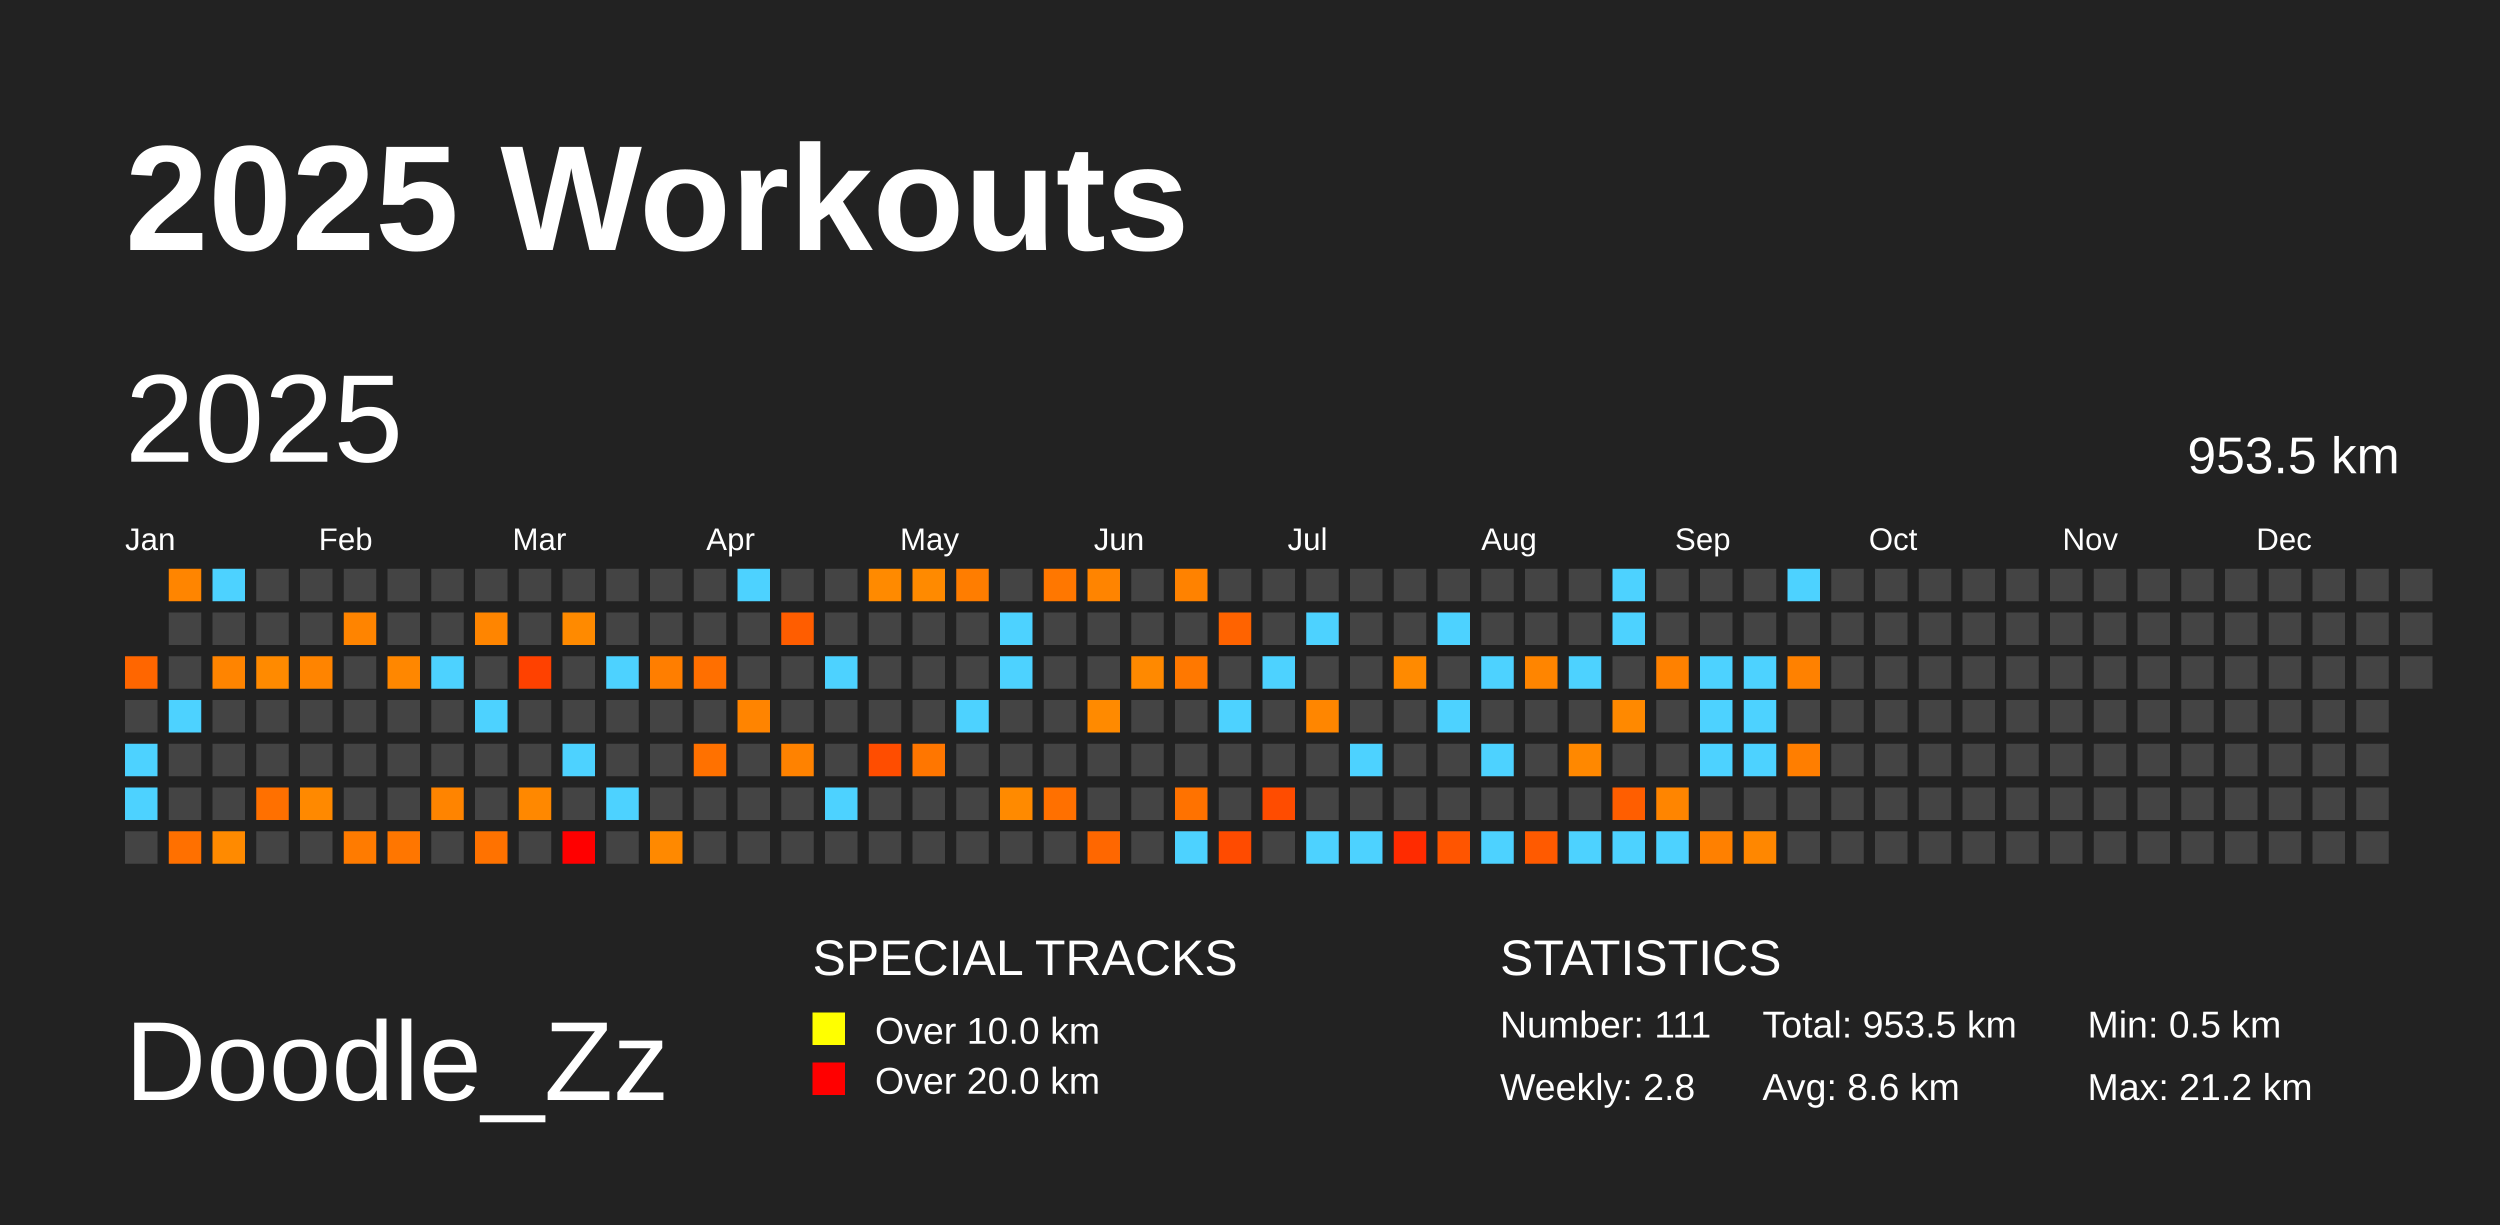
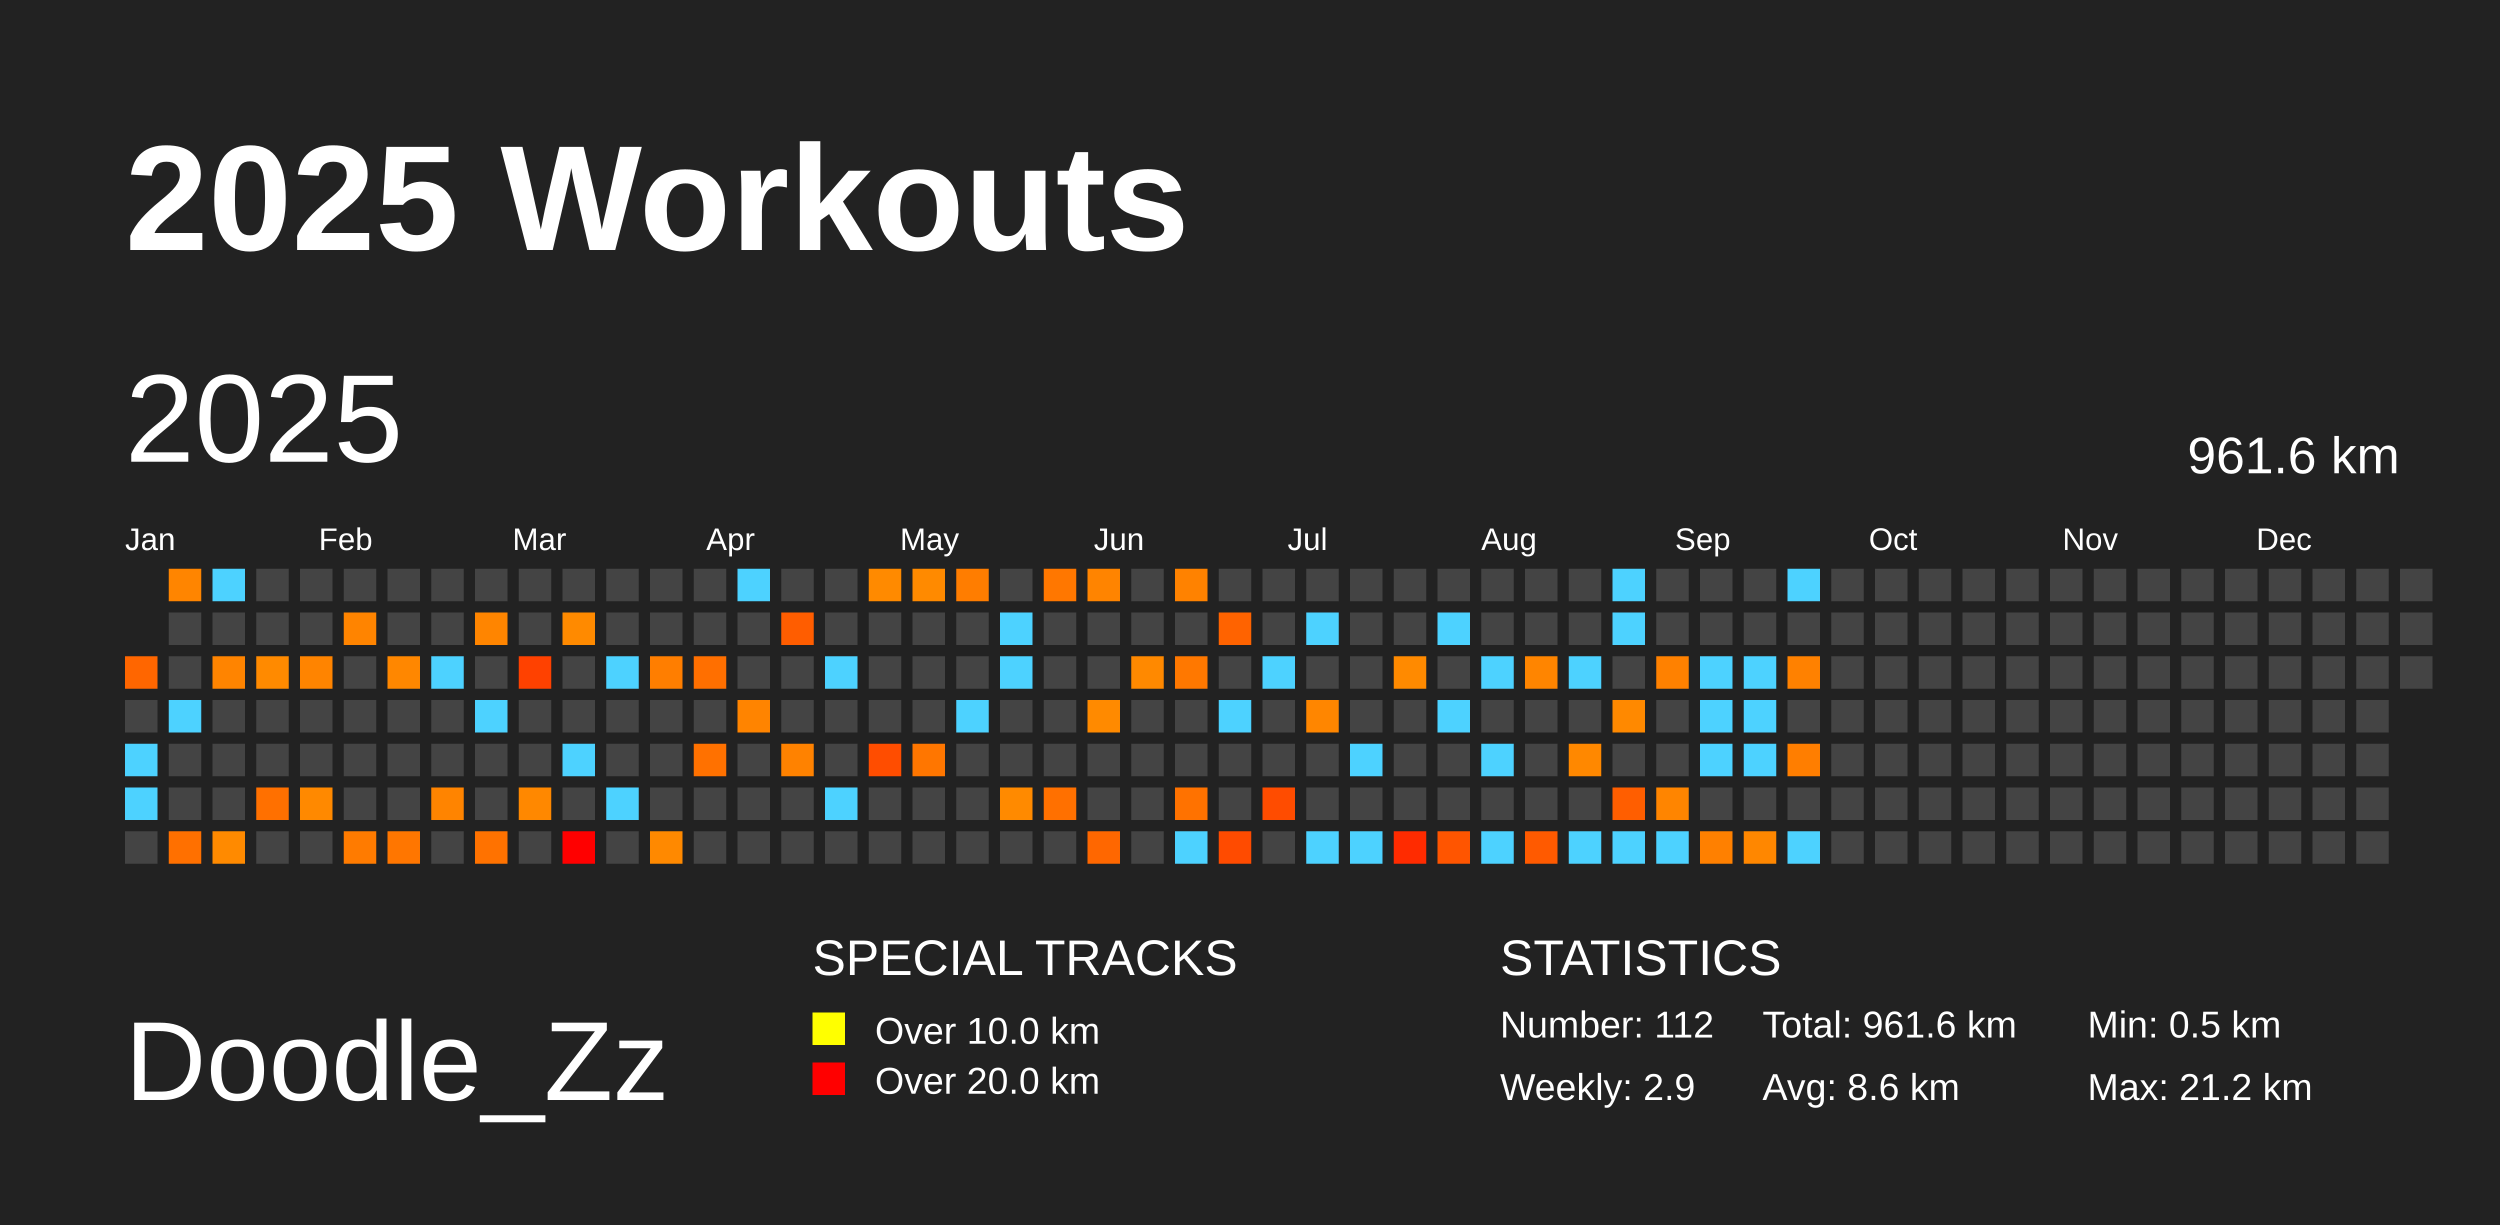
<svg xmlns="http://www.w3.org/2000/svg" baseProfile="full" height="98mm" version="1.1" viewBox="0,0,200,98" width="200mm">
  <defs />
  <rect fill="#222222" height="98" width="200" x="0" y="0" />
  <text fill="#FFFFFF" style="font-size:12px; font-family:Arial; font-weight:bold;" x="10" y="20">2025 Workouts</text>
  <text fill="#FFFFFF" style="font-size:9px; font-family:Arial" x="10" y="88">Doodle_Zz</text>
  <text fill="#FFFFFF" style="font-size:4px; font-family:Arial" x="65" y="78">SPECIAL TRACKS</text>
  <rect fill="yellow" height="2.6" width="2.6" x="65" y="81" />
  <text fill="#FFFFFF" style="font-size:3px; font-family:Arial" x="70" y="83.5">Over 10.0 km</text>
  <rect fill="red" height="2.6" width="2.6" x="65" y="85" />
  <text fill="#FFFFFF" style="font-size:3px; font-family:Arial" x="70" y="87.5">Over 20.0 km</text>
  <text fill="#FFFFFF" style="font-size:4px; font-family:Arial" x="120" y="78">STATISTICS</text>
-   <text fill="#FFFFFF" style="font-size:3px; font-family:Arial" x="120" y="83">Number: 111</text>
-   <text fill="#FFFFFF" style="font-size:3px; font-family:Arial" x="120" y="88">Weekly: 2.8</text>
-   <text fill="#FFFFFF" style="font-size:3px; font-family:Arial" x="141" y="83">Total: 953.5 km</text>
+   <text fill="#FFFFFF" style="font-size:3px; font-family:Arial" x="120" y="83">Number: 112</text>
+   <text fill="#FFFFFF" style="font-size:3px; font-family:Arial" x="120" y="88">Weekly: 2.9</text>
+   <text fill="#FFFFFF" style="font-size:3px; font-family:Arial" x="141" y="83">Total: 961.6 km</text>
  <text fill="#FFFFFF" style="font-size:3px; font-family:Arial" x="141" y="88">Avg: 8.6 km</text>
  <text fill="#FFFFFF" style="font-size:3px; font-family:Arial" x="167" y="83">Min: 0.5 km</text>
  <text fill="#FFFFFF" style="font-size:3px; font-family:Arial" x="167" y="88">Max: 21.2 km</text>
  <text dominant-baseline="hanging" fill="#FFFFFF" style="font-size:10.0px; font-family:Arial;" x="10" y="30">2025</text>
-   <text dominant-baseline="hanging" fill="#FFFFFF" style="font-size:4.125px; font-family:Arial;" x="175" y="35">953.5 km</text>
+   <text dominant-baseline="hanging" fill="#FFFFFF" style="font-size:4.125px; font-family:Arial;" x="175" y="35">961.6 km</text>
  <text fill="#FFFFFF" style="font-size:2.5px; font-family:Arial" x="10.0" y="44">Jan</text>
  <text fill="#FFFFFF" style="font-size:2.5px; font-family:Arial" x="25.5" y="44">Feb</text>
  <text fill="#FFFFFF" style="font-size:2.5px; font-family:Arial" x="41.0" y="44">Mar</text>
  <text fill="#FFFFFF" style="font-size:2.5px; font-family:Arial" x="56.5" y="44">Apr</text>
  <text fill="#FFFFFF" style="font-size:2.5px; font-family:Arial" x="72.0" y="44">May</text>
  <text fill="#FFFFFF" style="font-size:2.5px; font-family:Arial" x="87.5" y="44">Jun</text>
  <text fill="#FFFFFF" style="font-size:2.5px; font-family:Arial" x="103.0" y="44">Jul</text>
  <text fill="#FFFFFF" style="font-size:2.5px; font-family:Arial" x="118.5" y="44">Aug</text>
  <text fill="#FFFFFF" style="font-size:2.5px; font-family:Arial" x="134.0" y="44">Sep</text>
  <text fill="#FFFFFF" style="font-size:2.5px; font-family:Arial" x="149.5" y="44">Oct</text>
  <text fill="#FFFFFF" style="font-size:2.5px; font-family:Arial" x="165.0" y="44">Nov</text>
  <text fill="#FFFFFF" style="font-size:2.5px; font-family:Arial" x="180.5" y="44">Dec</text>
  <rect fill="#ff6600" height="2.6" width="2.6" x="10.0" y="52.5" />
  <rect fill="#444444" height="2.6" width="2.6" x="10.0" y="56.0" />
  <rect fill="#4dd2ff" height="2.6" width="2.6" x="10.0" y="59.5" />
  <rect fill="#4dd2ff" height="2.6" width="2.6" x="10.0" y="63.0" />
  <rect fill="#444444" height="2.6" width="2.6" x="10.0" y="66.5" />
  <rect fill="#ff8500" height="2.6" width="2.6" x="13.5" y="45.5" />
  <rect fill="#444444" height="2.6" width="2.6" x="13.5" y="49.0" />
  <rect fill="#444444" height="2.6" width="2.6" x="13.5" y="52.5" />
  <rect fill="#4dd2ff" height="2.6" width="2.6" x="13.5" y="56.0" />
  <rect fill="#444444" height="2.6" width="2.6" x="13.5" y="59.5" />
  <rect fill="#444444" height="2.6" width="2.6" x="13.5" y="63.0" />
  <rect fill="#ff7000" height="2.6" width="2.6" x="13.5" y="66.5" />
  <rect fill="#4dd2ff" height="2.6" width="2.6" x="17.0" y="45.5" />
  <rect fill="#444444" height="2.6" width="2.6" x="17.0" y="49.0" />
  <rect fill="#ff8400" height="2.6" width="2.6" x="17.0" y="52.5" />
  <rect fill="#444444" height="2.6" width="2.6" x="17.0" y="56.0" />
  <rect fill="#444444" height="2.6" width="2.6" x="17.0" y="59.5" />
  <rect fill="#444444" height="2.6" width="2.6" x="17.0" y="63.0" />
  <rect fill="#ff8a00" height="2.6" width="2.6" x="17.0" y="66.5" />
  <rect fill="#444444" height="2.6" width="2.6" x="20.5" y="45.5" />
  <rect fill="#444444" height="2.6" width="2.6" x="20.5" y="49.0" />
  <rect fill="#ff8a00" height="2.6" width="2.6" x="20.5" y="52.5" />
  <rect fill="#444444" height="2.6" width="2.6" x="20.5" y="56.0" />
  <rect fill="#444444" height="2.6" width="2.6" x="20.5" y="59.5" />
  <rect fill="#ff7000" height="2.6" width="2.6" x="20.5" y="63.0" />
  <rect fill="#444444" height="2.6" width="2.6" x="20.5" y="66.5" />
  <rect fill="#444444" height="2.6" width="2.6" x="24.0" y="45.5" />
  <rect fill="#444444" height="2.6" width="2.6" x="24.0" y="49.0" />
  <rect fill="#ff8400" height="2.6" width="2.6" x="24.0" y="52.5" />
  <rect fill="#444444" height="2.6" width="2.6" x="24.0" y="56.0" />
  <rect fill="#444444" height="2.6" width="2.6" x="24.0" y="59.5" />
  <rect fill="#ff8900" height="2.6" width="2.6" x="24.0" y="63.0" />
  <rect fill="#444444" height="2.6" width="2.6" x="24.0" y="66.5" />
  <rect fill="#444444" height="2.6" width="2.6" x="27.5" y="45.5" />
  <rect fill="#ff8400" height="2.6" width="2.6" x="27.5" y="49.0" />
  <rect fill="#444444" height="2.6" width="2.6" x="27.5" y="52.5" />
  <rect fill="#444444" height="2.6" width="2.6" x="27.5" y="56.0" />
  <rect fill="#444444" height="2.6" width="2.6" x="27.5" y="59.5" />
  <rect fill="#444444" height="2.6" width="2.6" x="27.5" y="63.0" />
  <rect fill="#ff7b00" height="2.6" width="2.6" x="27.5" y="66.5" />
  <rect fill="#444444" height="2.6" width="2.6" x="31.0" y="45.5" />
  <rect fill="#444444" height="2.6" width="2.6" x="31.0" y="49.0" />
  <rect fill="#ff8700" height="2.6" width="2.6" x="31.0" y="52.5" />
  <rect fill="#444444" height="2.6" width="2.6" x="31.0" y="56.0" />
  <rect fill="#444444" height="2.6" width="2.6" x="31.0" y="59.5" />
  <rect fill="#444444" height="2.6" width="2.6" x="31.0" y="63.0" />
  <rect fill="#ff7600" height="2.6" width="2.6" x="31.0" y="66.5" />
  <rect fill="#444444" height="2.6" width="2.6" x="34.5" y="45.5" />
  <rect fill="#444444" height="2.6" width="2.6" x="34.5" y="49.0" />
  <rect fill="#4dd2ff" height="2.6" width="2.6" x="34.5" y="52.5" />
  <rect fill="#444444" height="2.6" width="2.6" x="34.5" y="56.0" />
  <rect fill="#444444" height="2.6" width="2.6" x="34.5" y="59.5" />
  <rect fill="#ff8400" height="2.6" width="2.6" x="34.5" y="63.0" />
  <rect fill="#444444" height="2.6" width="2.6" x="34.5" y="66.5" />
  <rect fill="#444444" height="2.6" width="2.6" x="38.0" y="45.5" />
  <rect fill="#ff8500" height="2.6" width="2.6" x="38.0" y="49.0" />
  <rect fill="#444444" height="2.6" width="2.6" x="38.0" y="52.5" />
  <rect fill="#4dd2ff" height="2.6" width="2.6" x="38.0" y="56.0" />
  <rect fill="#444444" height="2.6" width="2.6" x="38.0" y="59.5" />
  <rect fill="#444444" height="2.6" width="2.6" x="38.0" y="63.0" />
  <rect fill="#ff7200" height="2.6" width="2.6" x="38.0" y="66.5" />
  <rect fill="#444444" height="2.6" width="2.6" x="41.5" y="45.5" />
  <rect fill="#444444" height="2.6" width="2.6" x="41.5" y="49.0" />
  <rect fill="#ff4100" height="2.6" width="2.6" x="41.5" y="52.5" />
  <rect fill="#444444" height="2.6" width="2.6" x="41.5" y="56.0" />
  <rect fill="#444444" height="2.6" width="2.6" x="41.5" y="59.5" />
  <rect fill="#ff8800" height="2.6" width="2.6" x="41.5" y="63.0" />
  <rect fill="#444444" height="2.6" width="2.6" x="41.5" y="66.5" />
  <rect fill="#444444" height="2.6" width="2.6" x="45.0" y="45.5" />
  <rect fill="#ff8a00" height="2.6" width="2.6" x="45.0" y="49.0" />
  <rect fill="#444444" height="2.6" width="2.6" x="45.0" y="52.5" />
  <rect fill="#444444" height="2.6" width="2.6" x="45.0" y="56.0" />
  <rect fill="#4dd2ff" height="2.6" width="2.6" x="45.0" y="59.5" />
  <rect fill="#444444" height="2.6" width="2.6" x="45.0" y="63.0" />
  <rect fill="red" height="2.6" width="2.6" x="45.0" y="66.5" />
  <rect fill="#444444" height="2.6" width="2.6" x="48.5" y="45.5" />
  <rect fill="#444444" height="2.6" width="2.6" x="48.5" y="49.0" />
  <rect fill="#4dd2ff" height="2.6" width="2.6" x="48.5" y="52.5" />
  <rect fill="#444444" height="2.6" width="2.6" x="48.5" y="56.0" />
  <rect fill="#444444" height="2.6" width="2.6" x="48.5" y="59.5" />
  <rect fill="#4dd2ff" height="2.6" width="2.6" x="48.5" y="63.0" />
  <rect fill="#444444" height="2.6" width="2.6" x="48.5" y="66.5" />
  <rect fill="#444444" height="2.6" width="2.6" x="52.0" y="45.5" />
  <rect fill="#444444" height="2.6" width="2.6" x="52.0" y="49.0" />
  <rect fill="#ff7e00" height="2.6" width="2.6" x="52.0" y="52.5" />
  <rect fill="#444444" height="2.6" width="2.6" x="52.0" y="56.0" />
  <rect fill="#444444" height="2.6" width="2.6" x="52.0" y="59.5" />
  <rect fill="#444444" height="2.6" width="2.6" x="52.0" y="63.0" />
  <rect fill="#ff8900" height="2.6" width="2.6" x="52.0" y="66.5" />
  <rect fill="#444444" height="2.6" width="2.6" x="55.5" y="45.5" />
  <rect fill="#444444" height="2.6" width="2.6" x="55.5" y="49.0" />
  <rect fill="#ff6f00" height="2.6" width="2.6" x="55.5" y="52.5" />
  <rect fill="#444444" height="2.6" width="2.6" x="55.5" y="56.0" />
  <rect fill="#ff7100" height="2.6" width="2.6" x="55.5" y="59.5" />
  <rect fill="#444444" height="2.6" width="2.6" x="55.5" y="63.0" />
  <rect fill="#444444" height="2.6" width="2.6" x="55.5" y="66.5" />
  <rect fill="#4dd2ff" height="2.6" width="2.6" x="59.0" y="45.5" />
  <rect fill="#444444" height="2.6" width="2.6" x="59.0" y="49.0" />
  <rect fill="#444444" height="2.6" width="2.6" x="59.0" y="52.5" />
  <rect fill="#ff8400" height="2.6" width="2.6" x="59.0" y="56.0" />
  <rect fill="#444444" height="2.6" width="2.6" x="59.0" y="59.5" />
  <rect fill="#444444" height="2.6" width="2.6" x="59.0" y="63.0" />
  <rect fill="#444444" height="2.6" width="2.6" x="59.0" y="66.5" />
  <rect fill="#444444" height="2.6" width="2.6" x="62.5" y="45.5" />
  <rect fill="#ff5d00" height="2.6" width="2.6" x="62.5" y="49.0" />
  <rect fill="#444444" height="2.6" width="2.6" x="62.5" y="52.5" />
  <rect fill="#444444" height="2.6" width="2.6" x="62.5" y="56.0" />
  <rect fill="#ff8200" height="2.6" width="2.6" x="62.5" y="59.5" />
  <rect fill="#444444" height="2.6" width="2.6" x="62.5" y="63.0" />
  <rect fill="#444444" height="2.6" width="2.6" x="62.5" y="66.5" />
  <rect fill="#444444" height="2.6" width="2.6" x="66.0" y="45.5" />
  <rect fill="#444444" height="2.6" width="2.6" x="66.0" y="49.0" />
  <rect fill="#4dd2ff" height="2.6" width="2.6" x="66.0" y="52.5" />
  <rect fill="#444444" height="2.6" width="2.6" x="66.0" y="56.0" />
  <rect fill="#444444" height="2.6" width="2.6" x="66.0" y="59.5" />
  <rect fill="#4dd2ff" height="2.6" width="2.6" x="66.0" y="63.0" />
  <rect fill="#444444" height="2.6" width="2.6" x="66.0" y="66.5" />
  <rect fill="#ff8a00" height="2.6" width="2.6" x="69.5" y="45.5" />
  <rect fill="#444444" height="2.6" width="2.6" x="69.5" y="49.0" />
  <rect fill="#444444" height="2.6" width="2.6" x="69.5" y="52.5" />
  <rect fill="#444444" height="2.6" width="2.6" x="69.5" y="56.0" />
  <rect fill="#ff4d00" height="2.6" width="2.6" x="69.5" y="59.5" />
  <rect fill="#444444" height="2.6" width="2.6" x="69.5" y="63.0" />
  <rect fill="#444444" height="2.6" width="2.6" x="69.5" y="66.5" />
  <rect fill="#ff8a00" height="2.6" width="2.6" x="73.0" y="45.5" />
  <rect fill="#444444" height="2.6" width="2.6" x="73.0" y="49.0" />
  <rect fill="#444444" height="2.6" width="2.6" x="73.0" y="52.5" />
  <rect fill="#444444" height="2.6" width="2.6" x="73.0" y="56.0" />
  <rect fill="#ff7600" height="2.6" width="2.6" x="73.0" y="59.5" />
  <rect fill="#444444" height="2.6" width="2.6" x="73.0" y="63.0" />
  <rect fill="#444444" height="2.6" width="2.6" x="73.0" y="66.5" />
  <rect fill="#ff7d00" height="2.6" width="2.6" x="76.5" y="45.5" />
  <rect fill="#444444" height="2.6" width="2.6" x="76.5" y="49.0" />
  <rect fill="#444444" height="2.6" width="2.6" x="76.5" y="52.5" />
  <rect fill="#4dd2ff" height="2.6" width="2.6" x="76.5" y="56.0" />
  <rect fill="#444444" height="2.6" width="2.6" x="76.5" y="59.5" />
  <rect fill="#444444" height="2.6" width="2.6" x="76.5" y="63.0" />
  <rect fill="#444444" height="2.6" width="2.6" x="76.5" y="66.5" />
  <rect fill="#444444" height="2.6" width="2.6" x="80.0" y="45.5" />
  <rect fill="#4dd2ff" height="2.6" width="2.6" x="80.0" y="49.0" />
  <rect fill="#4dd2ff" height="2.6" width="2.6" x="80.0" y="52.5" />
  <rect fill="#444444" height="2.6" width="2.6" x="80.0" y="56.0" />
  <rect fill="#444444" height="2.6" width="2.6" x="80.0" y="59.5" />
  <rect fill="#ff8a00" height="2.6" width="2.6" x="80.0" y="63.0" />
  <rect fill="#444444" height="2.6" width="2.6" x="80.0" y="66.5" />
  <rect fill="#ff7700" height="2.6" width="2.6" x="83.5" y="45.5" />
  <rect fill="#444444" height="2.6" width="2.6" x="83.5" y="49.0" />
  <rect fill="#444444" height="2.6" width="2.6" x="83.5" y="52.5" />
  <rect fill="#444444" height="2.6" width="2.6" x="83.5" y="56.0" />
  <rect fill="#444444" height="2.6" width="2.6" x="83.5" y="59.5" />
  <rect fill="#ff7000" height="2.6" width="2.6" x="83.5" y="63.0" />
  <rect fill="#444444" height="2.6" width="2.6" x="83.5" y="66.5" />
  <rect fill="#ff8400" height="2.6" width="2.6" x="87.0" y="45.5" />
  <rect fill="#444444" height="2.6" width="2.6" x="87.0" y="49.0" />
  <rect fill="#444444" height="2.6" width="2.6" x="87.0" y="52.5" />
  <rect fill="#ff8a00" height="2.6" width="2.6" x="87.0" y="56.0" />
  <rect fill="#444444" height="2.6" width="2.6" x="87.0" y="59.5" />
  <rect fill="#444444" height="2.6" width="2.6" x="87.0" y="63.0" />
  <rect fill="#ff6700" height="2.6" width="2.6" x="87.0" y="66.5" />
  <rect fill="#444444" height="2.6" width="2.6" x="90.5" y="45.5" />
  <rect fill="#444444" height="2.6" width="2.6" x="90.5" y="49.0" />
  <rect fill="#ff8900" height="2.6" width="2.6" x="90.5" y="52.5" />
  <rect fill="#444444" height="2.6" width="2.6" x="90.5" y="56.0" />
  <rect fill="#444444" height="2.6" width="2.6" x="90.5" y="59.5" />
  <rect fill="#444444" height="2.6" width="2.6" x="90.5" y="63.0" />
  <rect fill="#444444" height="2.6" width="2.6" x="90.5" y="66.5" />
  <rect fill="#ff8200" height="2.6" width="2.6" x="94.0" y="45.5" />
  <rect fill="#444444" height="2.6" width="2.6" x="94.0" y="49.0" />
  <rect fill="#ff7800" height="2.6" width="2.6" x="94.0" y="52.5" />
  <rect fill="#444444" height="2.6" width="2.6" x="94.0" y="56.0" />
  <rect fill="#444444" height="2.6" width="2.6" x="94.0" y="59.5" />
  <rect fill="#ff7200" height="2.6" width="2.6" x="94.0" y="63.0" />
  <rect fill="#4dd2ff" height="2.6" width="2.6" x="94.0" y="66.5" />
  <rect fill="#444444" height="2.6" width="2.6" x="97.5" y="45.5" />
  <rect fill="#ff6300" height="2.6" width="2.6" x="97.5" y="49.0" />
  <rect fill="#444444" height="2.6" width="2.6" x="97.5" y="52.5" />
  <rect fill="#4dd2ff" height="2.6" width="2.6" x="97.5" y="56.0" />
  <rect fill="#444444" height="2.6" width="2.6" x="97.5" y="59.5" />
  <rect fill="#444444" height="2.6" width="2.6" x="97.5" y="63.0" />
  <rect fill="#ff4b00" height="2.6" width="2.6" x="97.5" y="66.5" />
  <rect fill="#444444" height="2.6" width="2.6" x="101.0" y="45.5" />
  <rect fill="#444444" height="2.6" width="2.6" x="101.0" y="49.0" />
  <rect fill="#4dd2ff" height="2.6" width="2.6" x="101.0" y="52.5" />
  <rect fill="#444444" height="2.6" width="2.6" x="101.0" y="56.0" />
  <rect fill="#444444" height="2.6" width="2.6" x="101.0" y="59.5" />
  <rect fill="#ff4c00" height="2.6" width="2.6" x="101.0" y="63.0" />
  <rect fill="#444444" height="2.6" width="2.6" x="101.0" y="66.5" />
  <rect fill="#444444" height="2.6" width="2.6" x="104.5" y="45.5" />
  <rect fill="#4dd2ff" height="2.6" width="2.6" x="104.5" y="49.0" />
  <rect fill="#444444" height="2.6" width="2.6" x="104.5" y="52.5" />
  <rect fill="#ff8600" height="2.6" width="2.6" x="104.5" y="56.0" />
  <rect fill="#444444" height="2.6" width="2.6" x="104.5" y="59.5" />
  <rect fill="#444444" height="2.6" width="2.6" x="104.5" y="63.0" />
  <rect fill="#4dd2ff" height="2.6" width="2.6" x="104.5" y="66.5" />
  <rect fill="#444444" height="2.6" width="2.6" x="108.0" y="45.5" />
  <rect fill="#444444" height="2.6" width="2.6" x="108.0" y="49.0" />
  <rect fill="#444444" height="2.6" width="2.6" x="108.0" y="52.5" />
  <rect fill="#444444" height="2.6" width="2.6" x="108.0" y="56.0" />
  <rect fill="#4dd2ff" height="2.6" width="2.6" x="108.0" y="59.5" />
  <rect fill="#444444" height="2.6" width="2.6" x="108.0" y="63.0" />
  <rect fill="#4dd2ff" height="2.6" width="2.6" x="108.0" y="66.5" />
  <rect fill="#444444" height="2.6" width="2.6" x="111.5" y="45.5" />
  <rect fill="#444444" height="2.6" width="2.6" x="111.5" y="49.0" />
  <rect fill="#ff8a00" height="2.6" width="2.6" x="111.5" y="52.5" />
  <rect fill="#444444" height="2.6" width="2.6" x="111.5" y="56.0" />
  <rect fill="#444444" height="2.6" width="2.6" x="111.5" y="59.5" />
  <rect fill="#444444" height="2.6" width="2.6" x="111.5" y="63.0" />
  <rect fill="#ff2b00" height="2.6" width="2.6" x="111.5" y="66.5" />
  <rect fill="#444444" height="2.6" width="2.6" x="115.0" y="45.5" />
  <rect fill="#4dd2ff" height="2.6" width="2.6" x="115.0" y="49.0" />
  <rect fill="#444444" height="2.6" width="2.6" x="115.0" y="52.5" />
  <rect fill="#4dd2ff" height="2.6" width="2.6" x="115.0" y="56.0" />
  <rect fill="#444444" height="2.6" width="2.6" x="115.0" y="59.5" />
  <rect fill="#444444" height="2.6" width="2.6" x="115.0" y="63.0" />
  <rect fill="#ff5500" height="2.6" width="2.6" x="115.0" y="66.5" />
  <rect fill="#444444" height="2.6" width="2.6" x="118.5" y="45.5" />
  <rect fill="#444444" height="2.6" width="2.6" x="118.5" y="49.0" />
  <rect fill="#4dd2ff" height="2.6" width="2.6" x="118.5" y="52.5" />
  <rect fill="#444444" height="2.6" width="2.6" x="118.5" y="56.0" />
  <rect fill="#4dd2ff" height="2.6" width="2.6" x="118.5" y="59.5" />
  <rect fill="#444444" height="2.6" width="2.6" x="118.5" y="63.0" />
  <rect fill="#4dd2ff" height="2.6" width="2.6" x="118.5" y="66.5" />
  <rect fill="#444444" height="2.6" width="2.6" x="122.0" y="45.5" />
  <rect fill="#444444" height="2.6" width="2.6" x="122.0" y="49.0" />
  <rect fill="#ff8500" height="2.6" width="2.6" x="122.0" y="52.5" />
  <rect fill="#444444" height="2.6" width="2.6" x="122.0" y="56.0" />
  <rect fill="#444444" height="2.6" width="2.6" x="122.0" y="59.5" />
  <rect fill="#444444" height="2.6" width="2.6" x="122.0" y="63.0" />
  <rect fill="#ff5a00" height="2.6" width="2.6" x="122.0" y="66.5" />
  <rect fill="#444444" height="2.6" width="2.6" x="125.5" y="45.5" />
  <rect fill="#444444" height="2.6" width="2.6" x="125.5" y="49.0" />
  <rect fill="#4dd2ff" height="2.6" width="2.6" x="125.5" y="52.5" />
  <rect fill="#444444" height="2.6" width="2.6" x="125.5" y="56.0" />
  <rect fill="#ff8800" height="2.6" width="2.6" x="125.5" y="59.5" />
  <rect fill="#444444" height="2.6" width="2.6" x="125.5" y="63.0" />
  <rect fill="#4dd2ff" height="2.6" width="2.6" x="125.5" y="66.5" />
  <rect fill="#4dd2ff" height="2.6" width="2.6" x="129.0" y="45.5" />
  <rect fill="#4dd2ff" height="2.6" width="2.6" x="129.0" y="49.0" />
  <rect fill="#444444" height="2.6" width="2.6" x="129.0" y="52.5" />
  <rect fill="#ff8900" height="2.6" width="2.6" x="129.0" y="56.0" />
  <rect fill="#444444" height="2.6" width="2.6" x="129.0" y="59.5" />
  <rect fill="#ff5e00" height="2.6" width="2.6" x="129.0" y="63.0" />
  <rect fill="#4dd2ff" height="2.6" width="2.6" x="129.0" y="66.5" />
  <rect fill="#444444" height="2.6" width="2.6" x="132.5" y="45.5" />
  <rect fill="#444444" height="2.6" width="2.6" x="132.5" y="49.0" />
  <rect fill="#ff8100" height="2.6" width="2.6" x="132.5" y="52.5" />
  <rect fill="#444444" height="2.6" width="2.6" x="132.5" y="56.0" />
  <rect fill="#444444" height="2.6" width="2.6" x="132.5" y="59.5" />
  <rect fill="#ff8500" height="2.6" width="2.6" x="132.5" y="63.0" />
  <rect fill="#4dd2ff" height="2.6" width="2.6" x="132.5" y="66.5" />
  <rect fill="#444444" height="2.6" width="2.6" x="136.0" y="45.5" />
  <rect fill="#444444" height="2.6" width="2.6" x="136.0" y="49.0" />
  <rect fill="#4dd2ff" height="2.6" width="2.6" x="136.0" y="52.5" />
  <rect fill="#4dd2ff" height="2.6" width="2.6" x="136.0" y="56.0" />
  <rect fill="#4dd2ff" height="2.6" width="2.6" x="136.0" y="59.5" />
  <rect fill="#444444" height="2.6" width="2.6" x="136.0" y="63.0" />
  <rect fill="#ff8000" height="2.6" width="2.6" x="136.0" y="66.5" />
  <rect fill="#444444" height="2.6" width="2.6" x="139.5" y="45.5" />
  <rect fill="#444444" height="2.6" width="2.6" x="139.5" y="49.0" />
  <rect fill="#4dd2ff" height="2.6" width="2.6" x="139.5" y="52.5" />
  <rect fill="#4dd2ff" height="2.6" width="2.6" x="139.5" y="56.0" />
  <rect fill="#4dd2ff" height="2.6" width="2.6" x="139.5" y="59.5" />
  <rect fill="#444444" height="2.6" width="2.6" x="139.5" y="63.0" />
  <rect fill="#ff8700" height="2.6" width="2.6" x="139.5" y="66.5" />
  <rect fill="#4dd2ff" height="2.6" width="2.6" x="143.0" y="45.5" />
  <rect fill="#444444" height="2.6" width="2.6" x="143.0" y="49.0" />
  <rect fill="#ff8100" height="2.6" width="2.6" x="143.0" y="52.5" />
  <rect fill="#444444" height="2.6" width="2.6" x="143.0" y="56.0" />
  <rect fill="#ff7e00" height="2.6" width="2.6" x="143.0" y="59.5" />
  <rect fill="#444444" height="2.6" width="2.6" x="143.0" y="63.0" />
-   <rect fill="#444444" height="2.6" width="2.6" x="143.0" y="66.5" />
+   <rect fill="#4dd2ff" height="2.6" width="2.6" x="143.0" y="66.5" />
  <rect fill="#444444" height="2.6" width="2.6" x="146.5" y="45.5" />
  <rect fill="#444444" height="2.6" width="2.6" x="146.5" y="49.0" />
  <rect fill="#444444" height="2.6" width="2.6" x="146.5" y="52.5" />
  <rect fill="#444444" height="2.6" width="2.6" x="146.5" y="56.0" />
  <rect fill="#444444" height="2.6" width="2.6" x="146.5" y="59.5" />
  <rect fill="#444444" height="2.6" width="2.6" x="146.5" y="63.0" />
  <rect fill="#444444" height="2.6" width="2.6" x="146.5" y="66.5" />
  <rect fill="#444444" height="2.6" width="2.6" x="150.0" y="45.5" />
  <rect fill="#444444" height="2.6" width="2.6" x="150.0" y="49.0" />
  <rect fill="#444444" height="2.6" width="2.6" x="150.0" y="52.5" />
  <rect fill="#444444" height="2.6" width="2.6" x="150.0" y="56.0" />
  <rect fill="#444444" height="2.6" width="2.6" x="150.0" y="59.5" />
  <rect fill="#444444" height="2.6" width="2.6" x="150.0" y="63.0" />
  <rect fill="#444444" height="2.6" width="2.6" x="150.0" y="66.5" />
  <rect fill="#444444" height="2.6" width="2.6" x="153.5" y="45.5" />
  <rect fill="#444444" height="2.6" width="2.6" x="153.5" y="49.0" />
  <rect fill="#444444" height="2.6" width="2.6" x="153.5" y="52.5" />
  <rect fill="#444444" height="2.6" width="2.6" x="153.5" y="56.0" />
  <rect fill="#444444" height="2.6" width="2.6" x="153.5" y="59.5" />
  <rect fill="#444444" height="2.6" width="2.6" x="153.5" y="63.0" />
  <rect fill="#444444" height="2.6" width="2.6" x="153.5" y="66.5" />
  <rect fill="#444444" height="2.6" width="2.6" x="157.0" y="45.5" />
  <rect fill="#444444" height="2.6" width="2.6" x="157.0" y="49.0" />
  <rect fill="#444444" height="2.6" width="2.6" x="157.0" y="52.5" />
  <rect fill="#444444" height="2.6" width="2.6" x="157.0" y="56.0" />
  <rect fill="#444444" height="2.6" width="2.6" x="157.0" y="59.5" />
  <rect fill="#444444" height="2.6" width="2.6" x="157.0" y="63.0" />
  <rect fill="#444444" height="2.6" width="2.6" x="157.0" y="66.5" />
  <rect fill="#444444" height="2.6" width="2.6" x="160.5" y="45.5" />
  <rect fill="#444444" height="2.6" width="2.6" x="160.5" y="49.0" />
  <rect fill="#444444" height="2.6" width="2.6" x="160.5" y="52.5" />
  <rect fill="#444444" height="2.6" width="2.6" x="160.5" y="56.0" />
  <rect fill="#444444" height="2.6" width="2.6" x="160.5" y="59.5" />
  <rect fill="#444444" height="2.6" width="2.6" x="160.5" y="63.0" />
  <rect fill="#444444" height="2.6" width="2.6" x="160.5" y="66.5" />
  <rect fill="#444444" height="2.6" width="2.6" x="164.0" y="45.5" />
  <rect fill="#444444" height="2.6" width="2.6" x="164.0" y="49.0" />
  <rect fill="#444444" height="2.6" width="2.6" x="164.0" y="52.5" />
  <rect fill="#444444" height="2.6" width="2.6" x="164.0" y="56.0" />
  <rect fill="#444444" height="2.6" width="2.6" x="164.0" y="59.5" />
  <rect fill="#444444" height="2.6" width="2.6" x="164.0" y="63.0" />
  <rect fill="#444444" height="2.6" width="2.6" x="164.0" y="66.5" />
  <rect fill="#444444" height="2.6" width="2.6" x="167.5" y="45.5" />
  <rect fill="#444444" height="2.6" width="2.6" x="167.5" y="49.0" />
  <rect fill="#444444" height="2.6" width="2.6" x="167.5" y="52.5" />
  <rect fill="#444444" height="2.6" width="2.6" x="167.5" y="56.0" />
  <rect fill="#444444" height="2.6" width="2.6" x="167.5" y="59.5" />
  <rect fill="#444444" height="2.6" width="2.6" x="167.5" y="63.0" />
  <rect fill="#444444" height="2.6" width="2.6" x="167.5" y="66.5" />
  <rect fill="#444444" height="2.6" width="2.6" x="171.0" y="45.5" />
  <rect fill="#444444" height="2.6" width="2.6" x="171.0" y="49.0" />
  <rect fill="#444444" height="2.6" width="2.6" x="171.0" y="52.5" />
  <rect fill="#444444" height="2.6" width="2.6" x="171.0" y="56.0" />
  <rect fill="#444444" height="2.6" width="2.6" x="171.0" y="59.5" />
  <rect fill="#444444" height="2.6" width="2.6" x="171.0" y="63.0" />
  <rect fill="#444444" height="2.6" width="2.6" x="171.0" y="66.5" />
  <rect fill="#444444" height="2.6" width="2.6" x="174.5" y="45.5" />
  <rect fill="#444444" height="2.6" width="2.6" x="174.5" y="49.0" />
  <rect fill="#444444" height="2.6" width="2.6" x="174.5" y="52.5" />
  <rect fill="#444444" height="2.6" width="2.6" x="174.5" y="56.0" />
  <rect fill="#444444" height="2.6" width="2.6" x="174.5" y="59.5" />
  <rect fill="#444444" height="2.6" width="2.6" x="174.5" y="63.0" />
  <rect fill="#444444" height="2.6" width="2.6" x="174.5" y="66.5" />
  <rect fill="#444444" height="2.6" width="2.6" x="178.0" y="45.5" />
  <rect fill="#444444" height="2.6" width="2.6" x="178.0" y="49.0" />
  <rect fill="#444444" height="2.6" width="2.6" x="178.0" y="52.5" />
  <rect fill="#444444" height="2.6" width="2.6" x="178.0" y="56.0" />
  <rect fill="#444444" height="2.6" width="2.6" x="178.0" y="59.5" />
  <rect fill="#444444" height="2.6" width="2.6" x="178.0" y="63.0" />
  <rect fill="#444444" height="2.6" width="2.6" x="178.0" y="66.5" />
  <rect fill="#444444" height="2.6" width="2.6" x="181.5" y="45.5" />
  <rect fill="#444444" height="2.6" width="2.6" x="181.5" y="49.0" />
  <rect fill="#444444" height="2.6" width="2.6" x="181.5" y="52.5" />
  <rect fill="#444444" height="2.6" width="2.6" x="181.5" y="56.0" />
  <rect fill="#444444" height="2.6" width="2.6" x="181.5" y="59.5" />
  <rect fill="#444444" height="2.6" width="2.6" x="181.5" y="63.0" />
  <rect fill="#444444" height="2.6" width="2.6" x="181.5" y="66.5" />
  <rect fill="#444444" height="2.6" width="2.6" x="185.0" y="45.5" />
  <rect fill="#444444" height="2.6" width="2.6" x="185.0" y="49.0" />
  <rect fill="#444444" height="2.6" width="2.6" x="185.0" y="52.5" />
  <rect fill="#444444" height="2.6" width="2.6" x="185.0" y="56.0" />
  <rect fill="#444444" height="2.6" width="2.6" x="185.0" y="59.5" />
  <rect fill="#444444" height="2.6" width="2.6" x="185.0" y="63.0" />
  <rect fill="#444444" height="2.6" width="2.6" x="185.0" y="66.5" />
  <rect fill="#444444" height="2.6" width="2.6" x="188.5" y="45.5" />
  <rect fill="#444444" height="2.6" width="2.6" x="188.5" y="49.0" />
  <rect fill="#444444" height="2.6" width="2.6" x="188.5" y="52.5" />
  <rect fill="#444444" height="2.6" width="2.6" x="188.5" y="56.0" />
  <rect fill="#444444" height="2.6" width="2.6" x="188.5" y="59.5" />
  <rect fill="#444444" height="2.6" width="2.6" x="188.5" y="63.0" />
  <rect fill="#444444" height="2.6" width="2.6" x="188.5" y="66.5" />
  <rect fill="#444444" height="2.6" width="2.6" x="192.0" y="45.5" />
  <rect fill="#444444" height="2.6" width="2.6" x="192.0" y="49.0" />
  <rect fill="#444444" height="2.6" width="2.6" x="192.0" y="52.5" />
</svg>
